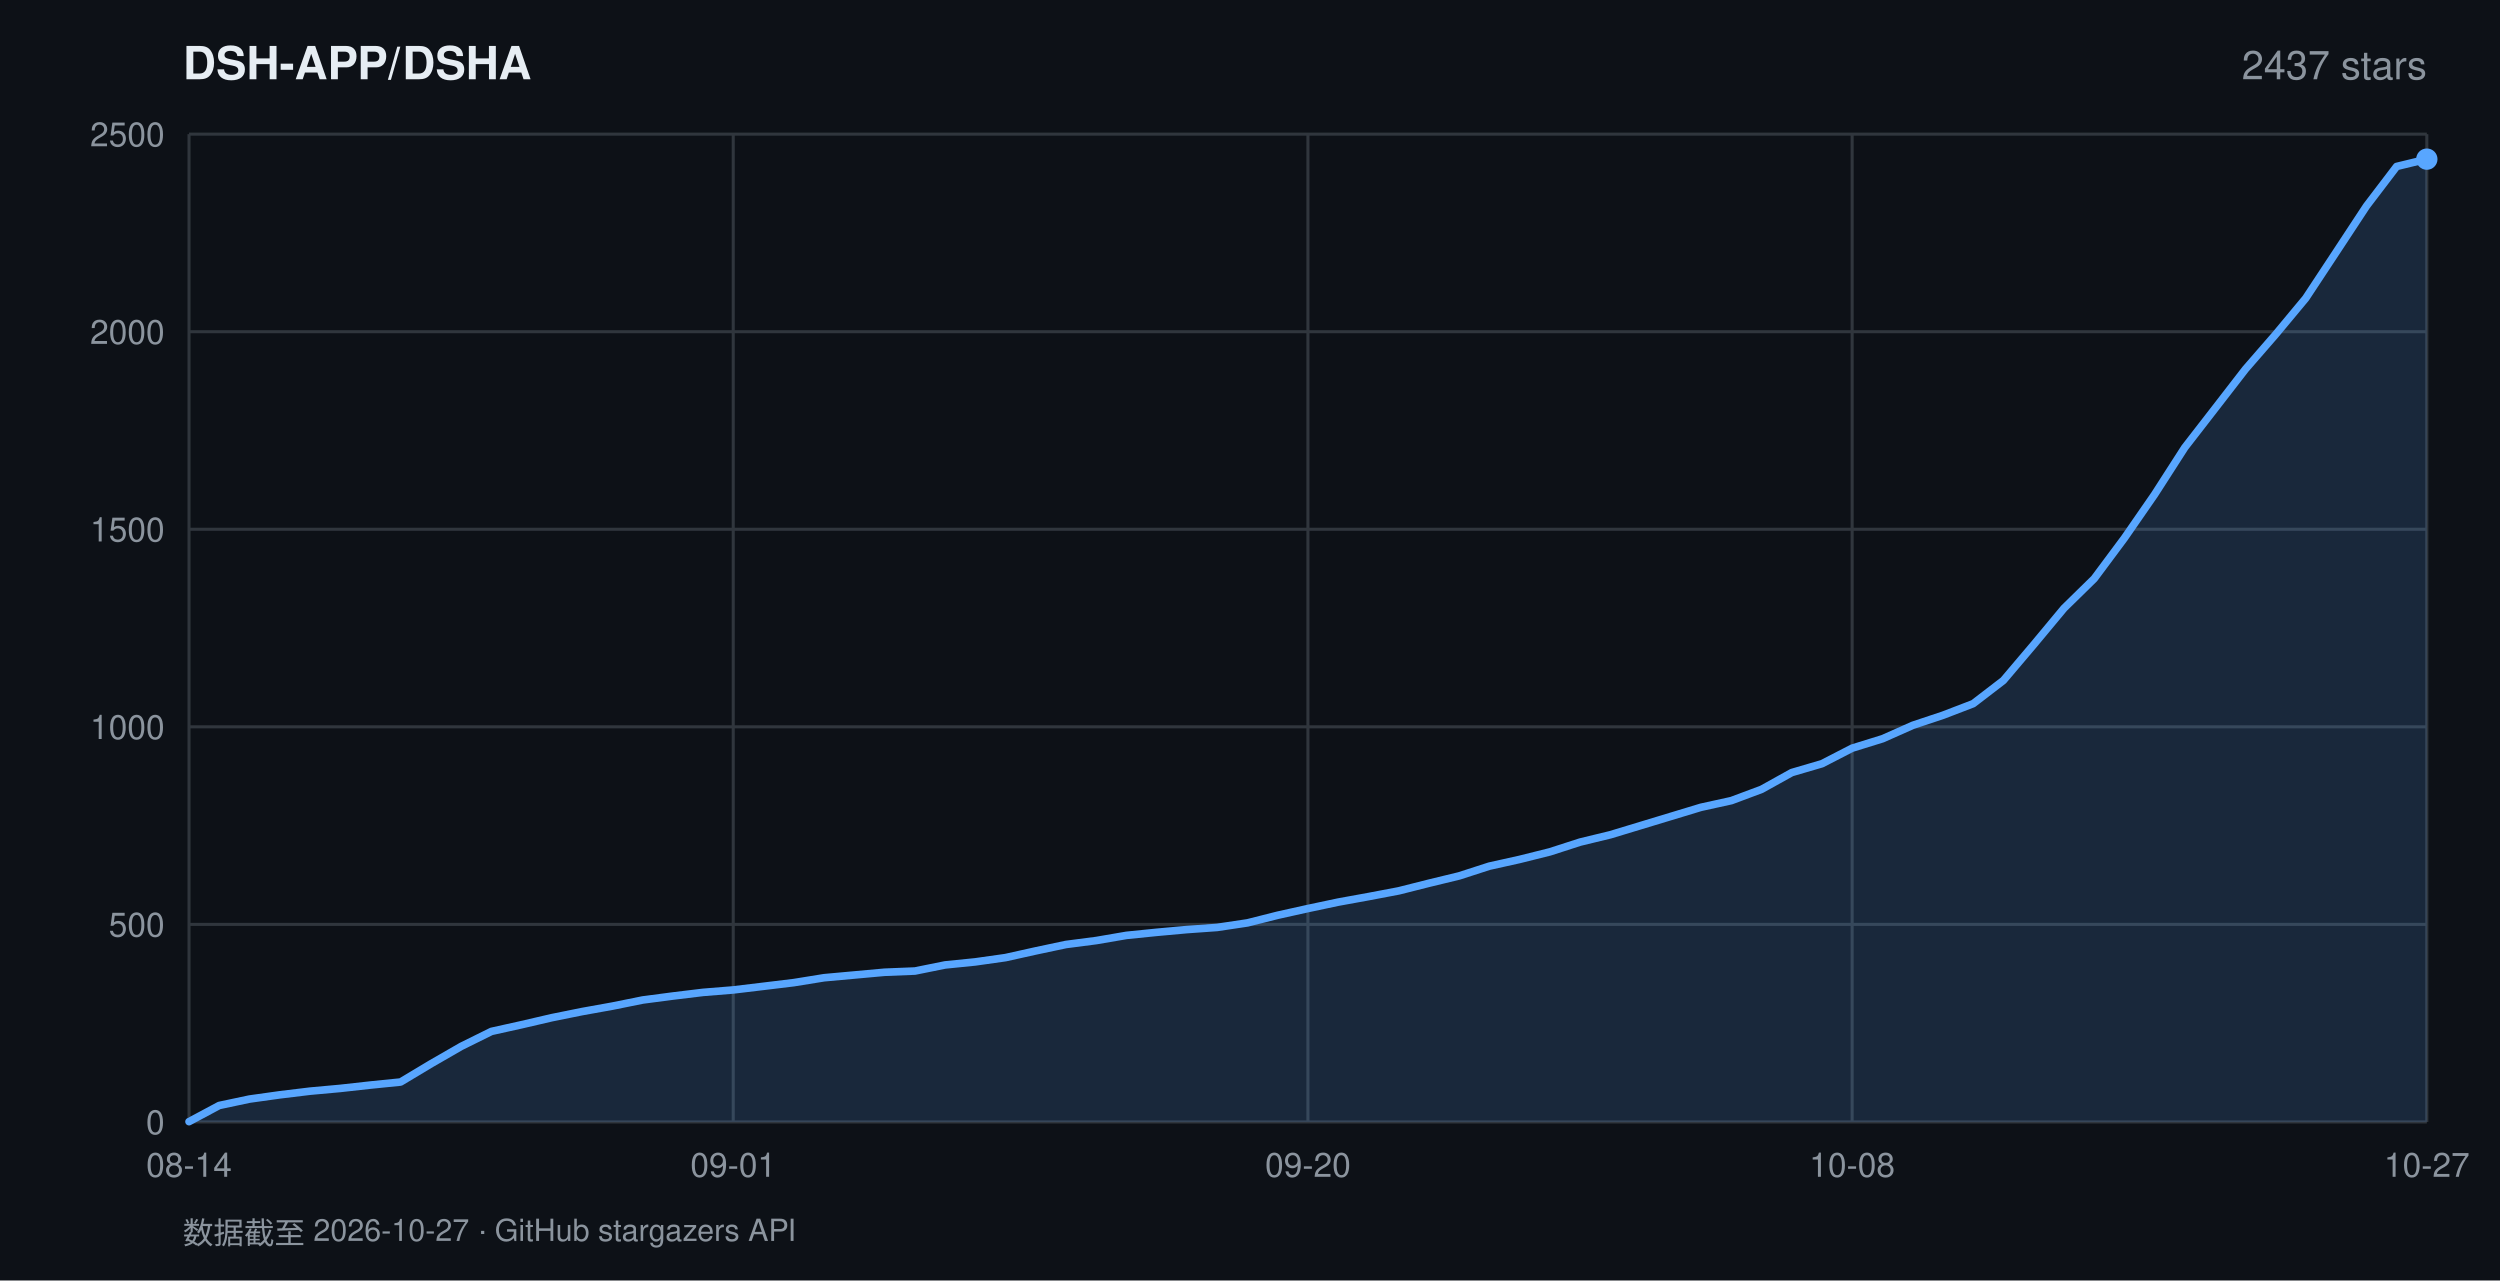
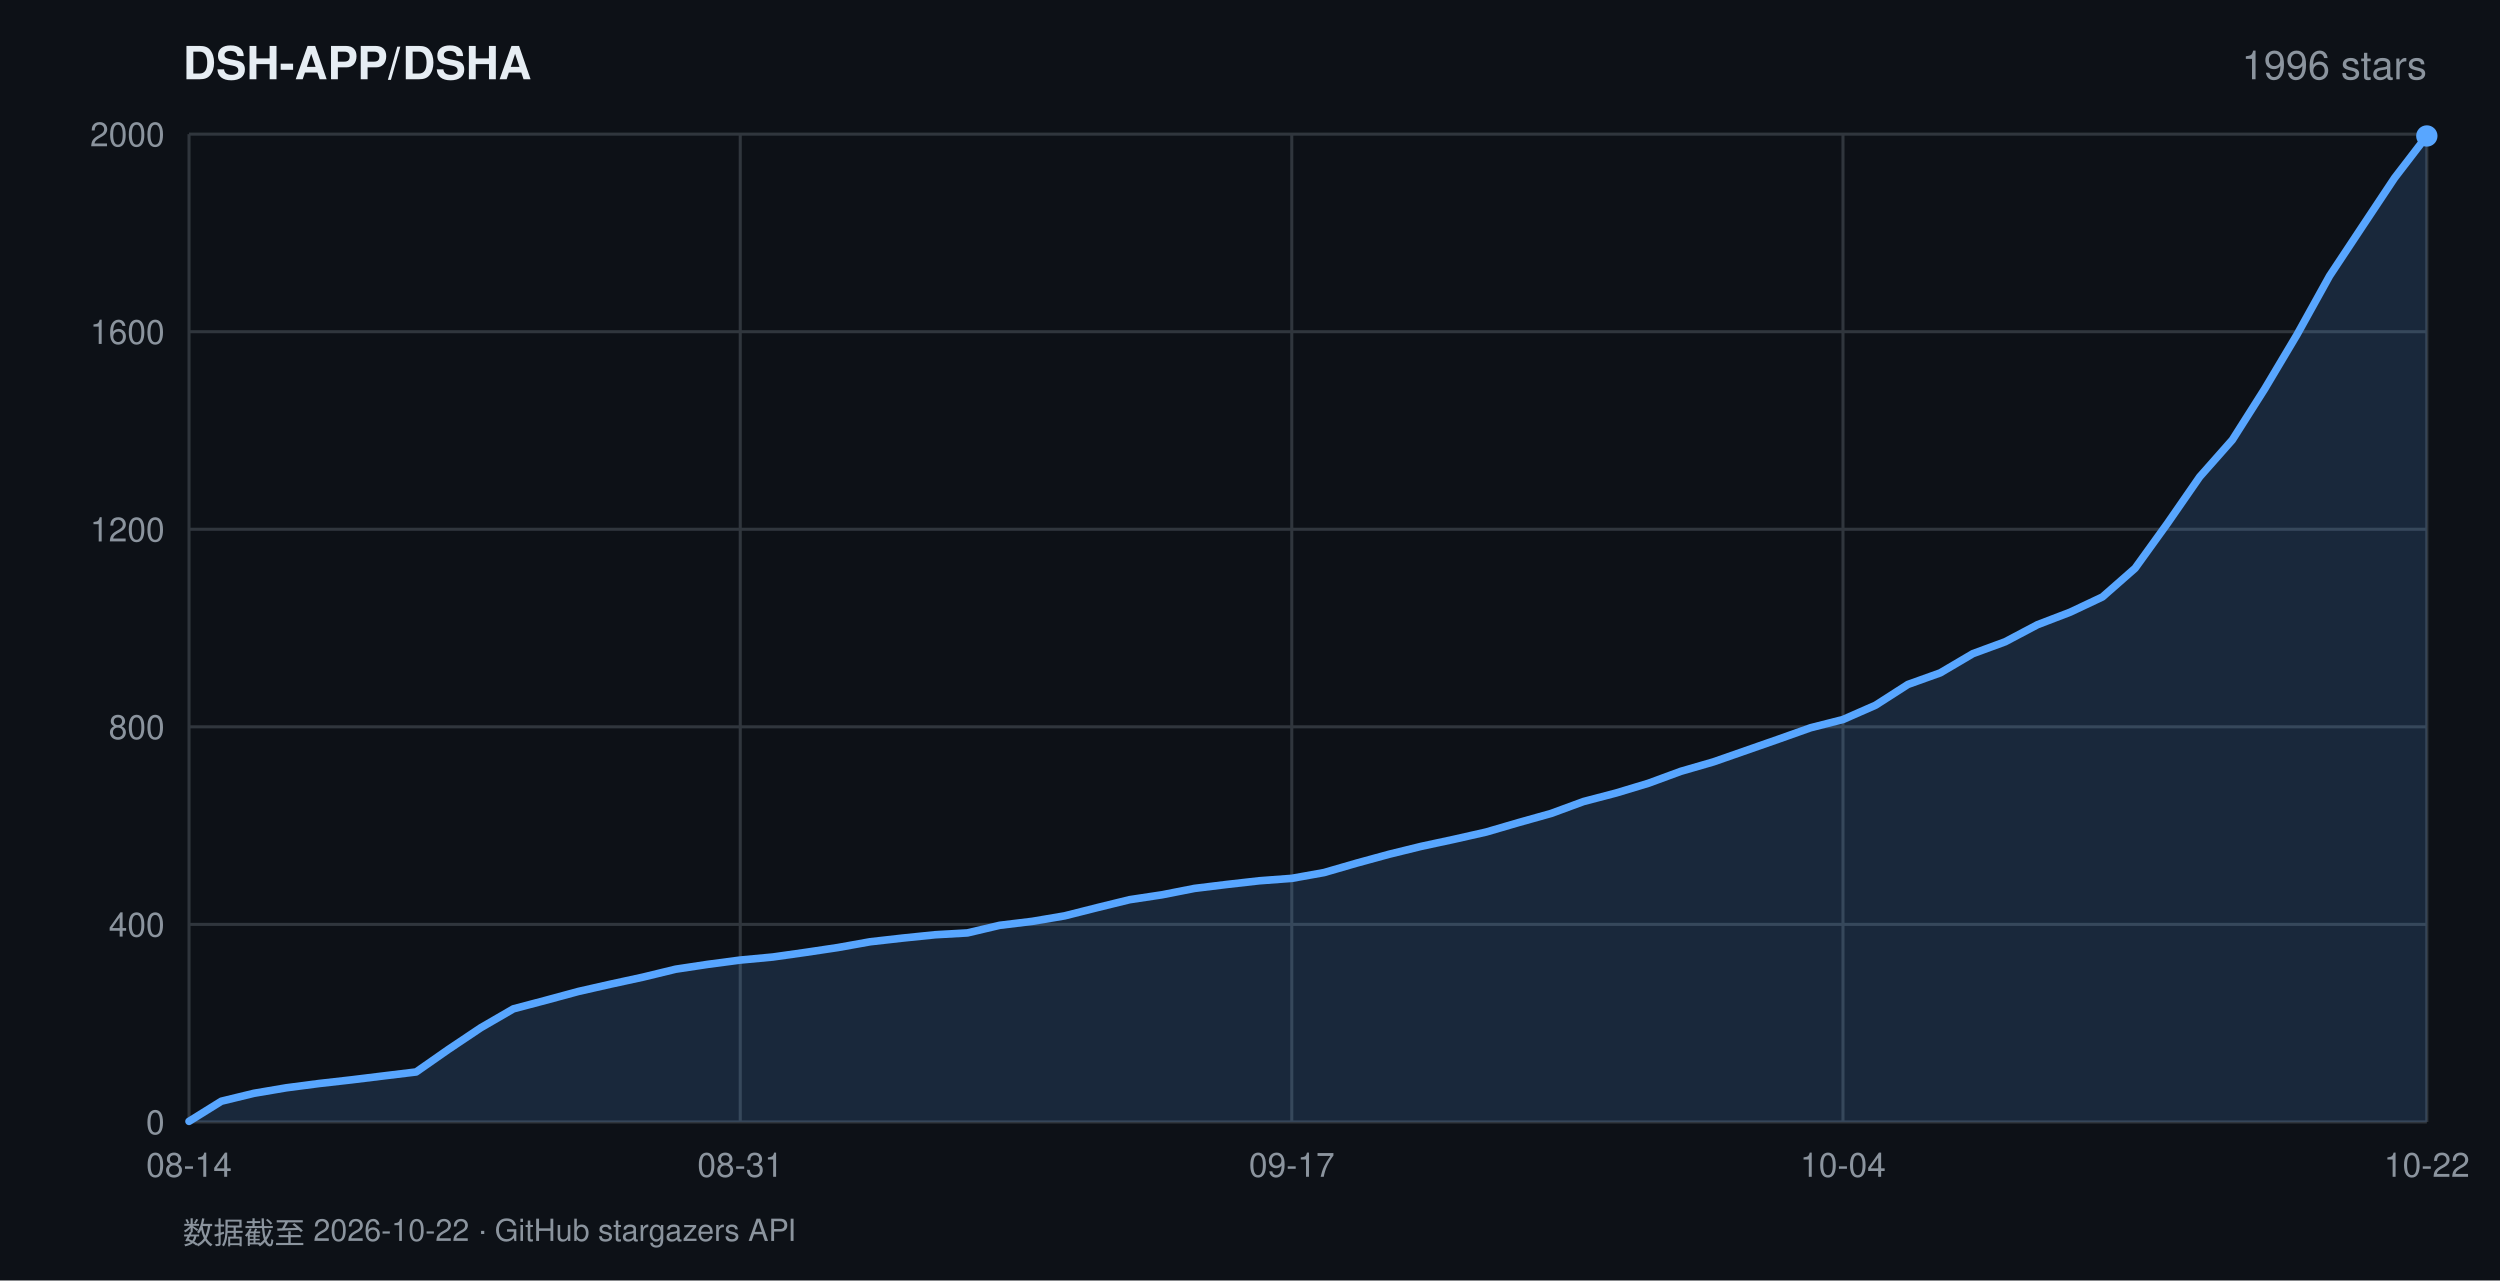
<svg xmlns="http://www.w3.org/2000/svg" width="820" height="420" viewBox="0 0 820 420" font-family="-apple-system,BlinkMacSystemFont,'Segoe UI',Helvetica,Arial,sans-serif">
  <rect width="820" height="420" fill="#0d1117" />
  <text x="60" y="26" fill="#e6edf3" font-size="15" font-weight="600">DSH-APP/DSHA</text>
-   <text x="796" y="26" fill="#8b949e" font-size="13" text-anchor="end">2437 stars</text>
+   <text x="796" y="26" fill="#8b949e" font-size="13" text-anchor="end">1996 stars</text>
  <line x1="62" y1="368.0" x2="796" y2="368.0" stroke="#30363d" stroke-width="1" />
  <text x="54" y="372.0" fill="#8b949e" font-size="11" text-anchor="end">0</text>
  <line x1="62" y1="303.2" x2="796" y2="303.2" stroke="#30363d" stroke-width="1" />
-   <text x="54" y="307.2" fill="#8b949e" font-size="11" text-anchor="end">500</text>
+   <text x="54" y="307.2" fill="#8b949e" font-size="11" text-anchor="end">400</text>
  <line x1="62" y1="238.4" x2="796" y2="238.4" stroke="#30363d" stroke-width="1" />
-   <text x="54" y="242.4" fill="#8b949e" font-size="11" text-anchor="end">1000</text>
+   <text x="54" y="242.4" fill="#8b949e" font-size="11" text-anchor="end">800</text>
  <line x1="62" y1="173.6" x2="796" y2="173.6" stroke="#30363d" stroke-width="1" />
-   <text x="54" y="177.6" fill="#8b949e" font-size="11" text-anchor="end">1500</text>
+   <text x="54" y="177.6" fill="#8b949e" font-size="11" text-anchor="end">1200</text>
  <line x1="62" y1="108.8" x2="796" y2="108.8" stroke="#30363d" stroke-width="1" />
-   <text x="54" y="112.8" fill="#8b949e" font-size="11" text-anchor="end">2000</text>
+   <text x="54" y="112.8" fill="#8b949e" font-size="11" text-anchor="end">1600</text>
  <line x1="62" y1="44.0" x2="796" y2="44.0" stroke="#30363d" stroke-width="1" />
-   <text x="54" y="48.0" fill="#8b949e" font-size="11" text-anchor="end">2500</text>
+   <text x="54" y="48.0" fill="#8b949e" font-size="11" text-anchor="end">2000</text>
  <line x1="62.0" y1="44" x2="62.0" y2="368" stroke="#30363d" stroke-width="1" />
  <text x="62.0" y="386" fill="#8b949e" font-size="11" text-anchor="middle">08-14</text>
-   <line x1="240.5" y1="44" x2="240.5" y2="368" stroke="#30363d" stroke-width="1" />
-   <text x="240.5" y="386" fill="#8b949e" font-size="11" text-anchor="middle">09-01</text>
-   <line x1="429.0" y1="44" x2="429.0" y2="368" stroke="#30363d" stroke-width="1" />
-   <text x="429.0" y="386" fill="#8b949e" font-size="11" text-anchor="middle">09-20</text>
-   <line x1="607.5" y1="44" x2="607.5" y2="368" stroke="#30363d" stroke-width="1" />
-   <text x="607.5" y="386" fill="#8b949e" font-size="11" text-anchor="middle">10-08</text>
+   <line x1="242.8" y1="44" x2="242.8" y2="368" stroke="#30363d" stroke-width="1" />
+   <text x="242.8" y="386" fill="#8b949e" font-size="11" text-anchor="middle">08-31</text>
+   <line x1="423.7" y1="44" x2="423.7" y2="368" stroke="#30363d" stroke-width="1" />
+   <text x="423.7" y="386" fill="#8b949e" font-size="11" text-anchor="middle">09-17</text>
+   <line x1="604.5" y1="44" x2="604.5" y2="368" stroke="#30363d" stroke-width="1" />
+   <text x="604.5" y="386" fill="#8b949e" font-size="11" text-anchor="middle">10-04</text>
  <line x1="796.0" y1="44" x2="796.0" y2="368" stroke="#30363d" stroke-width="1" />
-   <text x="796.0" y="386" fill="#8b949e" font-size="11" text-anchor="middle">10-27</text>
-   <polygon points="62.0,368.0 62.0,367.9 71.9,362.6 81.8,360.5 91.8,359.1 101.7,357.9 111.6,357.0 121.5,355.9 131.4,354.9 141.4,348.9 151.3,343.2 161.2,338.3 171.1,336.1 181.0,333.8 190.9,331.8 200.9,330.0 210.8,328.0 220.7,326.7 230.6,325.5 240.5,324.7 250.5,323.5 260.4,322.3 270.3,320.7 280.2,319.8 290.1,318.9 300.1,318.5 310.0,316.5 319.9,315.5 329.8,314.1 339.7,311.9 349.6,309.8 359.6,308.5 369.5,306.8 379.4,305.8 389.3,304.9 399.2,304.2 409.2,302.7 419.1,300.2 429.0,298.0 438.9,295.9 448.8,294.1 458.8,292.2 468.7,289.7 478.6,287.3 488.5,284.1 498.4,281.9 508.4,279.4 518.3,276.2 528.2,273.8 538.1,270.8 548.0,267.8 557.9,264.8 567.9,262.6 577.8,258.9 587.7,253.4 597.6,250.5 607.5,245.4 617.5,242.3 627.4,237.9 637.3,234.6 647.2,230.8 657.1,223.2 667.1,211.4 677.0,199.5 686.9,189.8 696.8,176.5 706.7,162.2 716.6,146.8 726.6,133.9 736.5,121.1 746.4,109.7 756.3,97.8 766.2,82.8 776.2,67.6 786.1,54.6 796.0,52.2 796.0,368.0" fill="rgba(88,166,255,0.16)" />
-   <polyline points="62.0,367.9 71.9,362.6 81.8,360.5 91.8,359.1 101.7,357.9 111.6,357.0 121.5,355.9 131.4,354.9 141.4,348.9 151.3,343.2 161.2,338.3 171.1,336.1 181.0,333.8 190.9,331.8 200.9,330.0 210.8,328.0 220.7,326.7 230.6,325.5 240.5,324.7 250.5,323.5 260.4,322.3 270.3,320.7 280.2,319.8 290.1,318.9 300.1,318.5 310.0,316.5 319.9,315.5 329.8,314.1 339.7,311.9 349.6,309.8 359.6,308.5 369.5,306.8 379.4,305.8 389.3,304.9 399.2,304.2 409.2,302.7 419.1,300.2 429.0,298.0 438.9,295.9 448.8,294.1 458.8,292.2 468.7,289.7 478.6,287.3 488.5,284.1 498.4,281.9 508.4,279.4 518.3,276.2 528.2,273.8 538.1,270.8 548.0,267.8 557.9,264.8 567.9,262.6 577.8,258.9 587.7,253.4 597.6,250.5 607.5,245.4 617.5,242.3 627.4,237.9 637.3,234.6 647.2,230.8 657.1,223.2 667.1,211.4 677.0,199.5 686.9,189.8 696.8,176.5 706.7,162.2 716.6,146.8 726.6,133.9 736.5,121.1 746.4,109.7 756.3,97.8 766.2,82.8 776.2,67.6 786.1,54.6 796.0,52.2" fill="none" stroke="#58a6ff" stroke-width="2.5" stroke-linejoin="round" stroke-linecap="round" />
-   <circle cx="796.0" cy="52.2" r="3.5" fill="#58a6ff" />
-   <text x="60" y="408" fill="#8b949e" font-size="10">数据截至 2026-10-27 · GitHub stargazers API</text>
+   <text x="796.0" y="386" fill="#8b949e" font-size="11" text-anchor="middle">10-22</text>
+   <polygon points="62.0,368.0 62.0,367.8 72.6,361.2 83.3,358.6 93.9,356.8 104.6,355.4 115.2,354.2 125.8,352.9 136.5,351.6 147.1,344.2 157.7,337.1 168.4,330.9 179.0,328.1 189.7,325.2 200.3,322.8 210.9,320.5 221.6,317.9 232.2,316.3 242.8,314.9 253.5,313.9 264.1,312.4 274.8,310.8 285.4,308.9 296.0,307.7 306.7,306.6 317.3,306.0 327.9,303.5 338.6,302.2 349.2,300.4 359.9,297.7 370.5,295.1 381.1,293.5 391.8,291.4 402.4,290.1 413.0,288.9 423.7,288.1 434.3,286.2 445.0,283.1 455.6,280.2 466.2,277.6 476.9,275.3 487.5,272.9 498.1,269.8 508.8,266.8 519.4,262.9 530.1,260.1 540.7,256.9 551.3,253.0 562.0,249.9 572.6,246.2 583.2,242.5 593.9,238.7 604.5,236.0 615.2,231.3 625.8,224.5 636.4,220.7 647.1,214.4 657.7,210.5 668.3,204.9 679.0,200.8 689.6,195.8 700.3,186.4 710.9,171.7 721.5,156.4 732.2,144.3 742.8,127.6 753.4,109.8 764.1,90.5 774.7,74.5 785.4,58.4 796.0,44.6 796.0,368.0" fill="rgba(88,166,255,0.16)" />
+   <polyline points="62.0,367.8 72.6,361.2 83.3,358.6 93.9,356.8 104.6,355.4 115.2,354.2 125.8,352.9 136.5,351.6 147.1,344.2 157.7,337.1 168.4,330.9 179.0,328.1 189.7,325.2 200.3,322.8 210.9,320.5 221.6,317.9 232.2,316.3 242.8,314.9 253.5,313.9 264.1,312.4 274.8,310.8 285.4,308.9 296.0,307.7 306.7,306.6 317.3,306.0 327.9,303.5 338.6,302.2 349.2,300.4 359.9,297.7 370.5,295.1 381.1,293.5 391.8,291.4 402.4,290.1 413.0,288.9 423.7,288.1 434.3,286.2 445.0,283.1 455.6,280.2 466.2,277.6 476.9,275.3 487.5,272.9 498.1,269.8 508.8,266.8 519.4,262.9 530.1,260.1 540.7,256.9 551.3,253.0 562.0,249.9 572.6,246.2 583.2,242.5 593.9,238.7 604.5,236.0 615.2,231.3 625.8,224.5 636.4,220.7 647.1,214.4 657.7,210.5 668.3,204.9 679.0,200.8 689.6,195.8 700.3,186.4 710.9,171.7 721.5,156.4 732.2,144.3 742.8,127.6 753.4,109.8 764.1,90.5 774.7,74.5 785.4,58.4 796.0,44.6" fill="none" stroke="#58a6ff" stroke-width="2.5" stroke-linejoin="round" stroke-linecap="round" />
+   <circle cx="796.0" cy="44.6" r="3.5" fill="#58a6ff" />
+   <text x="60" y="408" fill="#8b949e" font-size="10">数据截至 2026-10-22 · GitHub stargazers API</text>
</svg>
